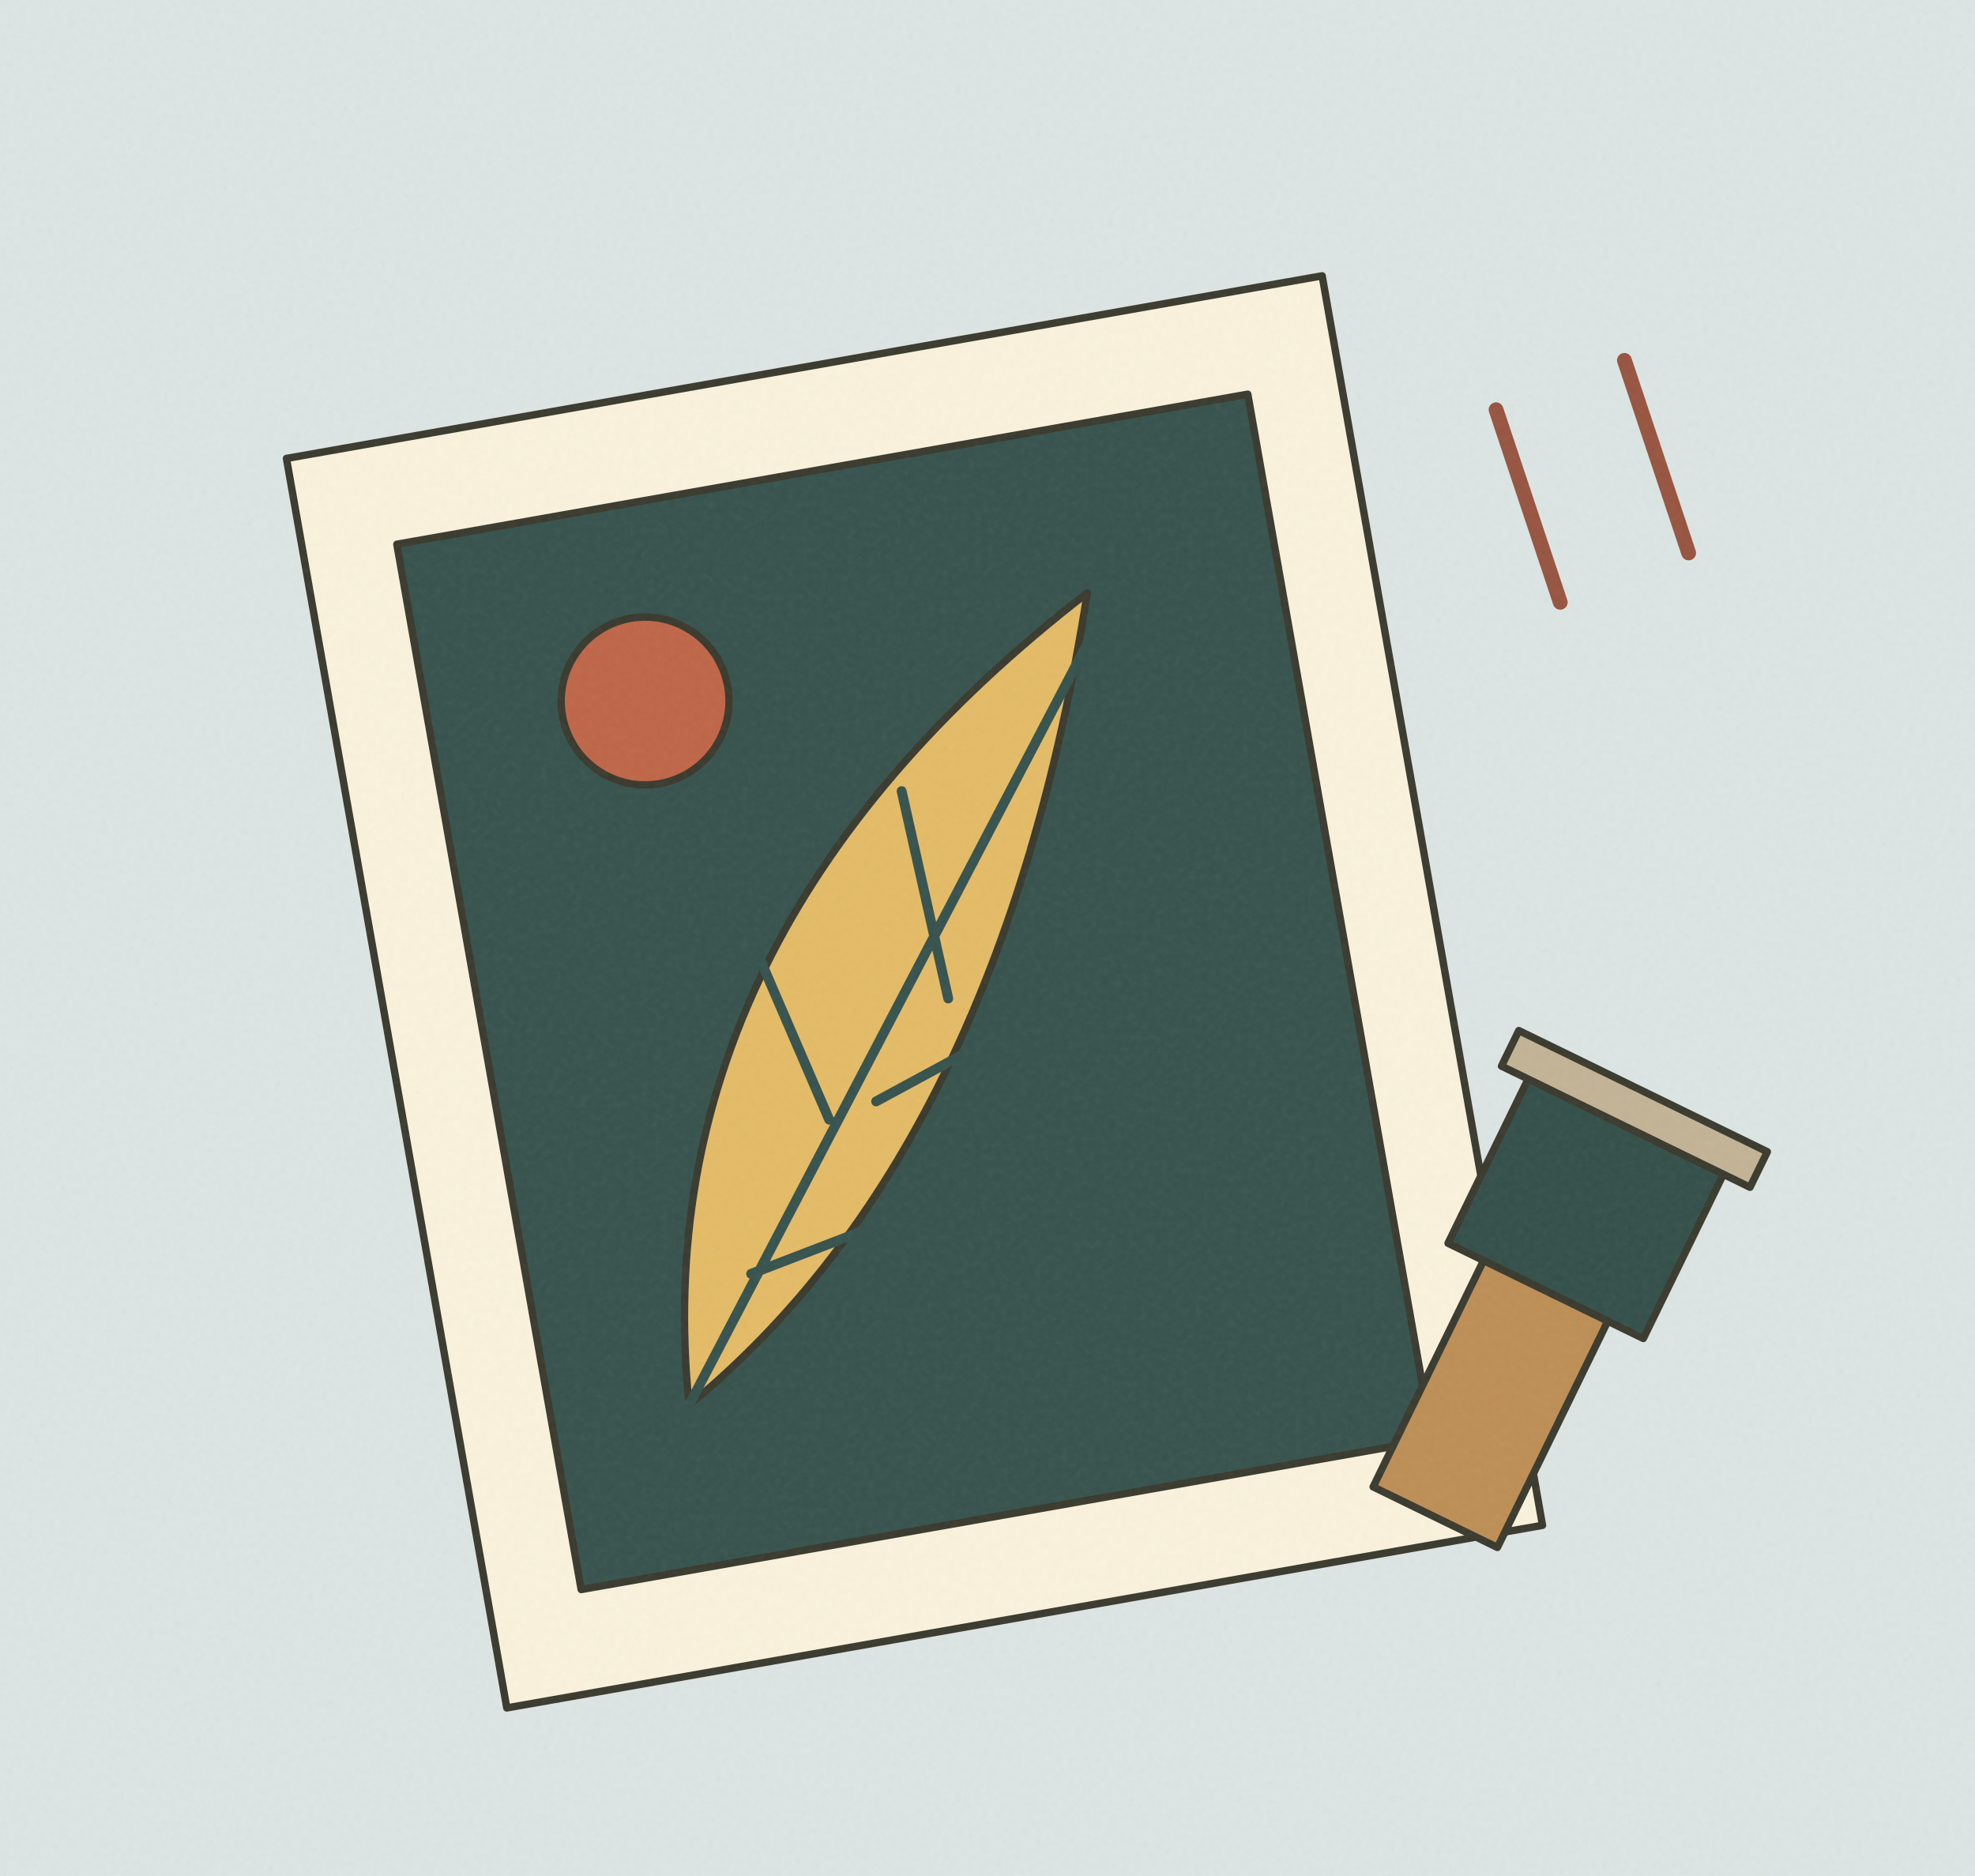
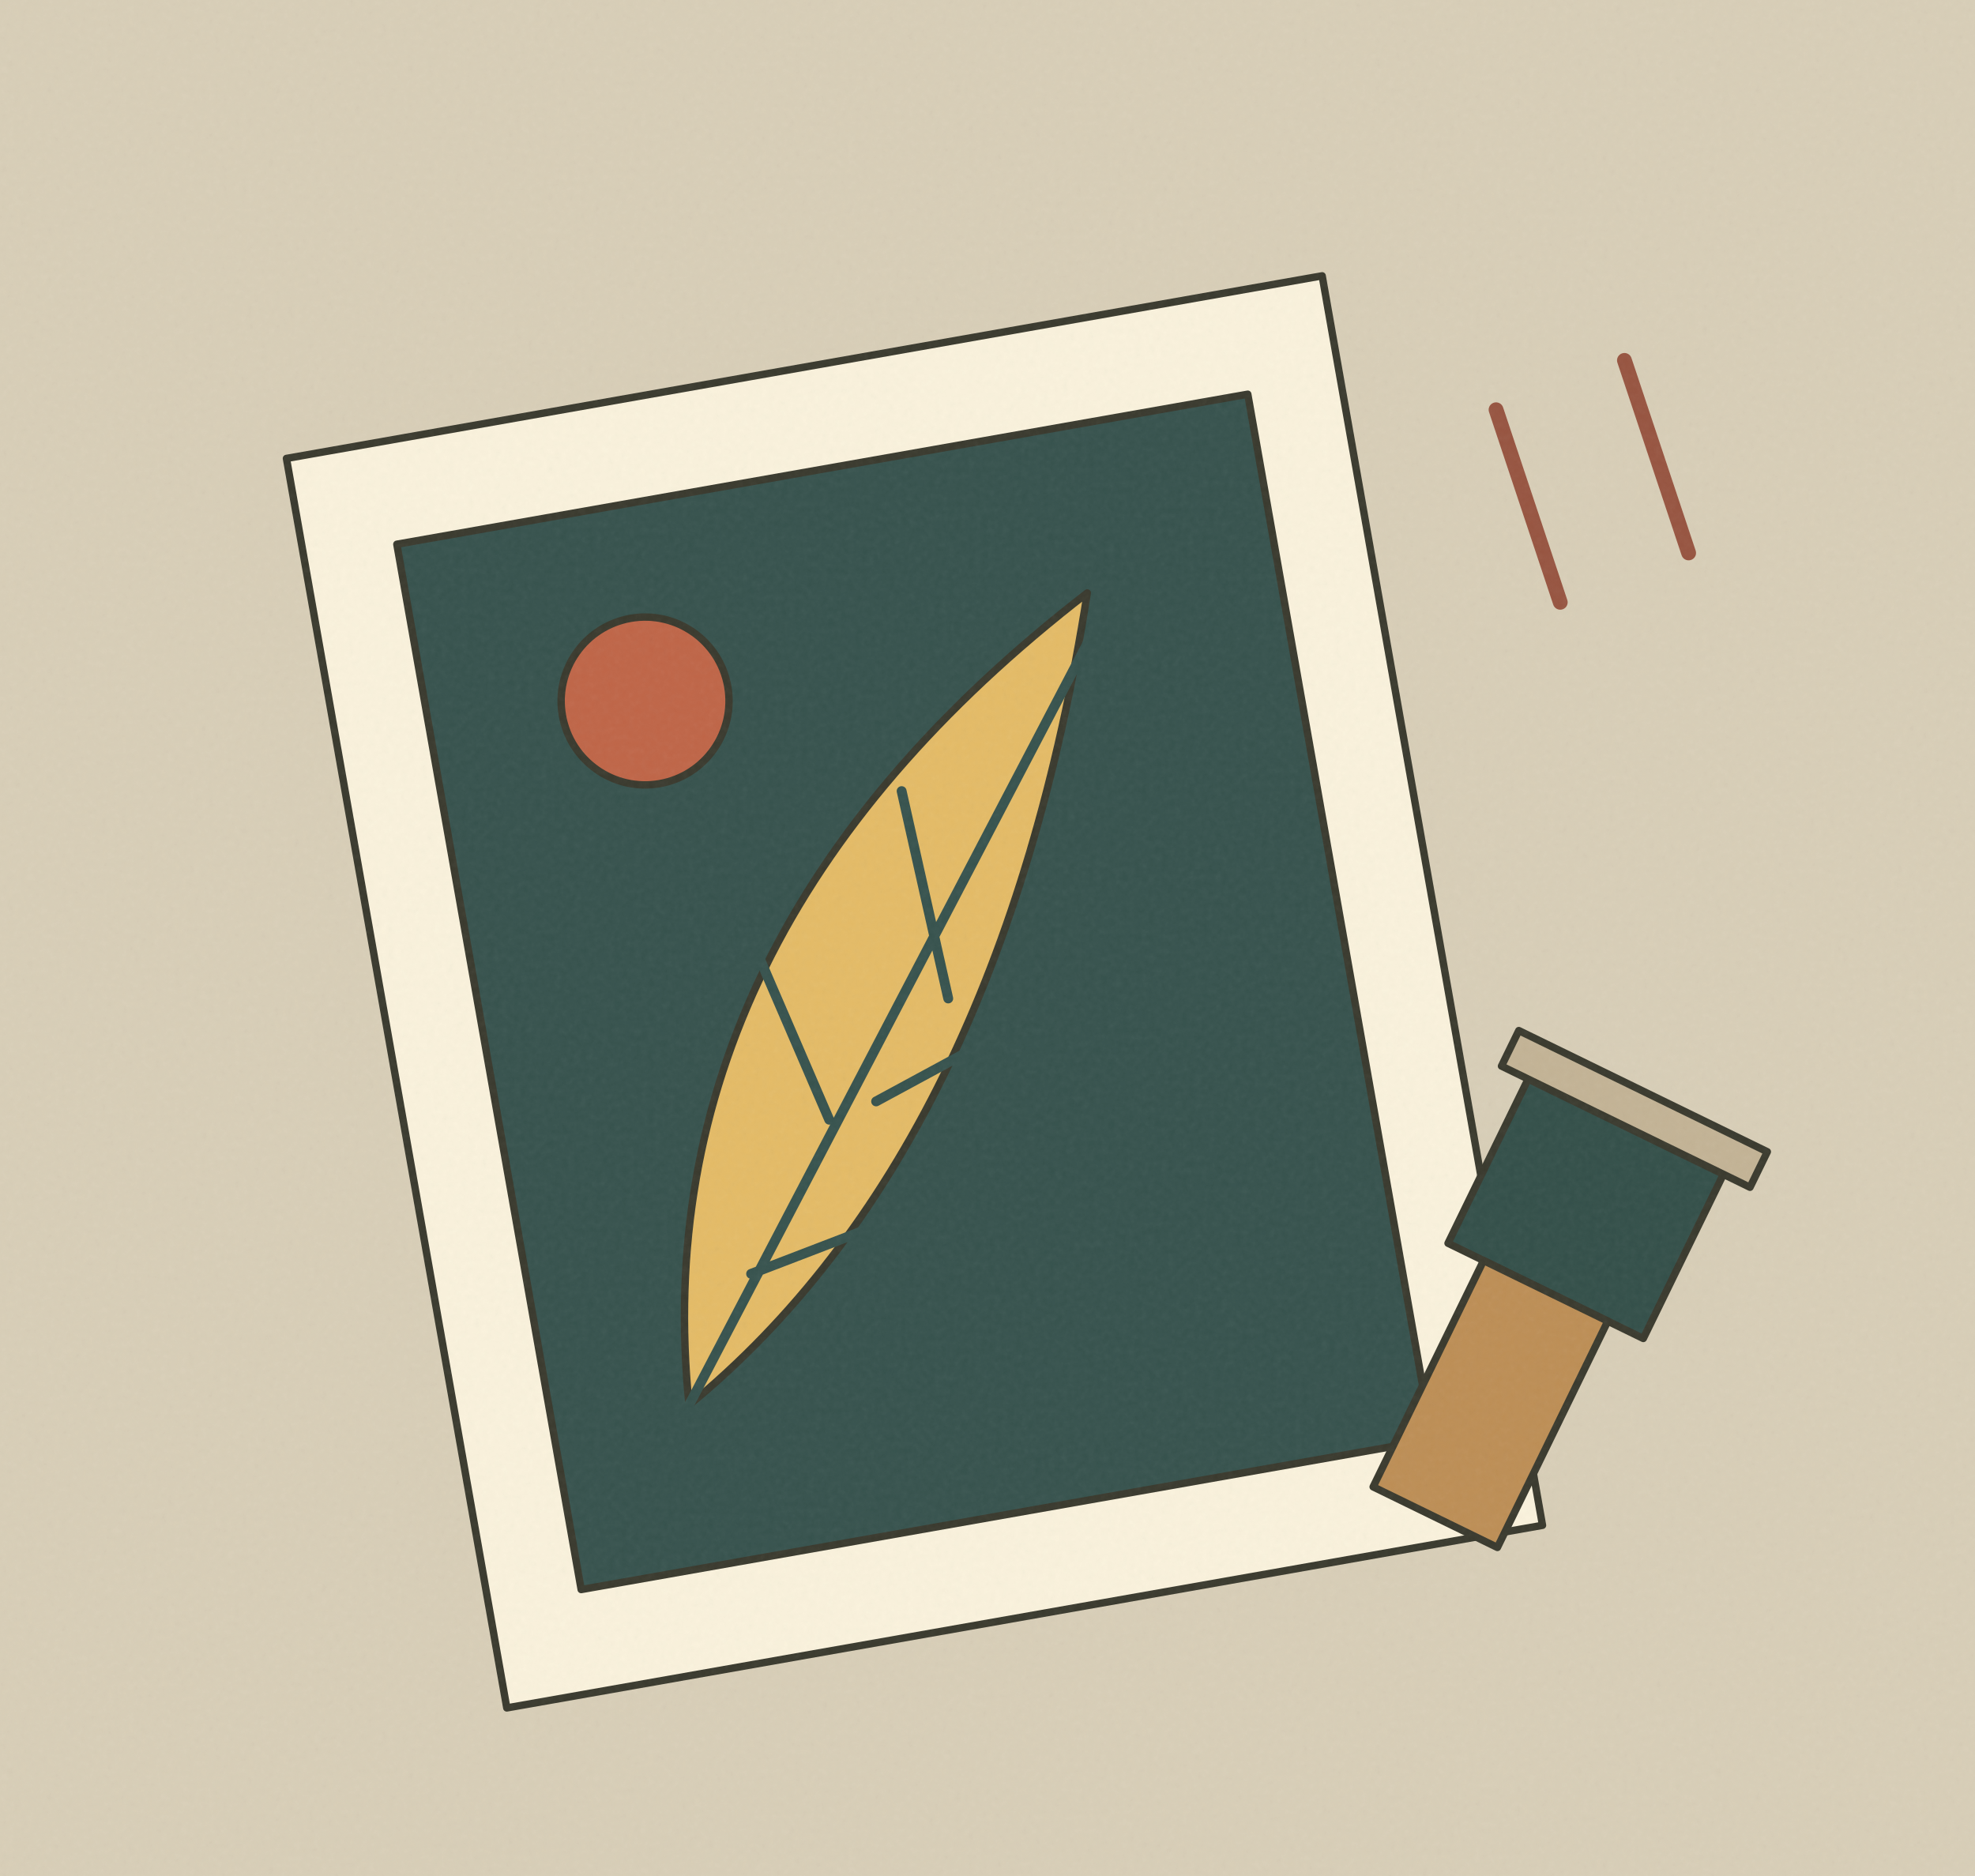
<svg xmlns="http://www.w3.org/2000/svg" viewBox="0 0 400 380">
  <defs>
    <pattern id="fine" width="5" height="5" patternUnits="userSpaceOnUse">
      <path d="M0 0l5 5" stroke="#231e17" opacity=".1" stroke-width=".5" />
    </pattern>
    <filter id="grain">
      <feTurbulence type="fractalNoise" baseFrequency=".74" numOctaves="3" stitchTiles="stitch" />
      <feColorMatrix type="saturate" values="0" />
      <feComponentTransfer>
        <feFuncA type="linear" slope=".065" />
      </feComponentTransfer>
      <feBlend in="SourceGraphic" mode="multiply" />
    </filter>
  </defs>
-   <rect width="400" height="380" fill="#dce5e3" />
+   <rect width="400" height="380" fill="#d8ceb7" />
  <g stroke="#39392d" stroke-width="1.5" stroke-linejoin="round" stroke-linecap="round">
    <g transform="rotate(-10 180 180)">
      <path d="M75 73h213v257H75z" fill="#faf2dc" />
      <path d="M94 94h175v215H94z" fill="#36524d" />
      <path d="M122 276q7-95 108-148-37 108-108 148z" fill="#e4bb66" />
      <path d="M122 276l114-148m-76 96-9-38m37 18-2-43m-47 91 36-7m-5-23 45-15" stroke="#36524d" stroke-width="2" />
      <circle cx="138" cy="134" r="17" fill="#bf6547" />
    </g>
    <g transform="rotate(26 310 270)">
      <path d="M287 220h44v41h-44z" fill="#334f49" />
      <path d="M295 261h28v51h-28z" fill="#bd8e55" />
      <path d="M281 216h56v8h-56z" fill="#c3b395" />
    </g>
    <path d="M303 83l13 39m13-49 13 39" stroke="#975440" stroke-width="3" />
  </g>
  <rect width="400" height="380" fill="transparent" filter="url(#grain)" />
</svg>
